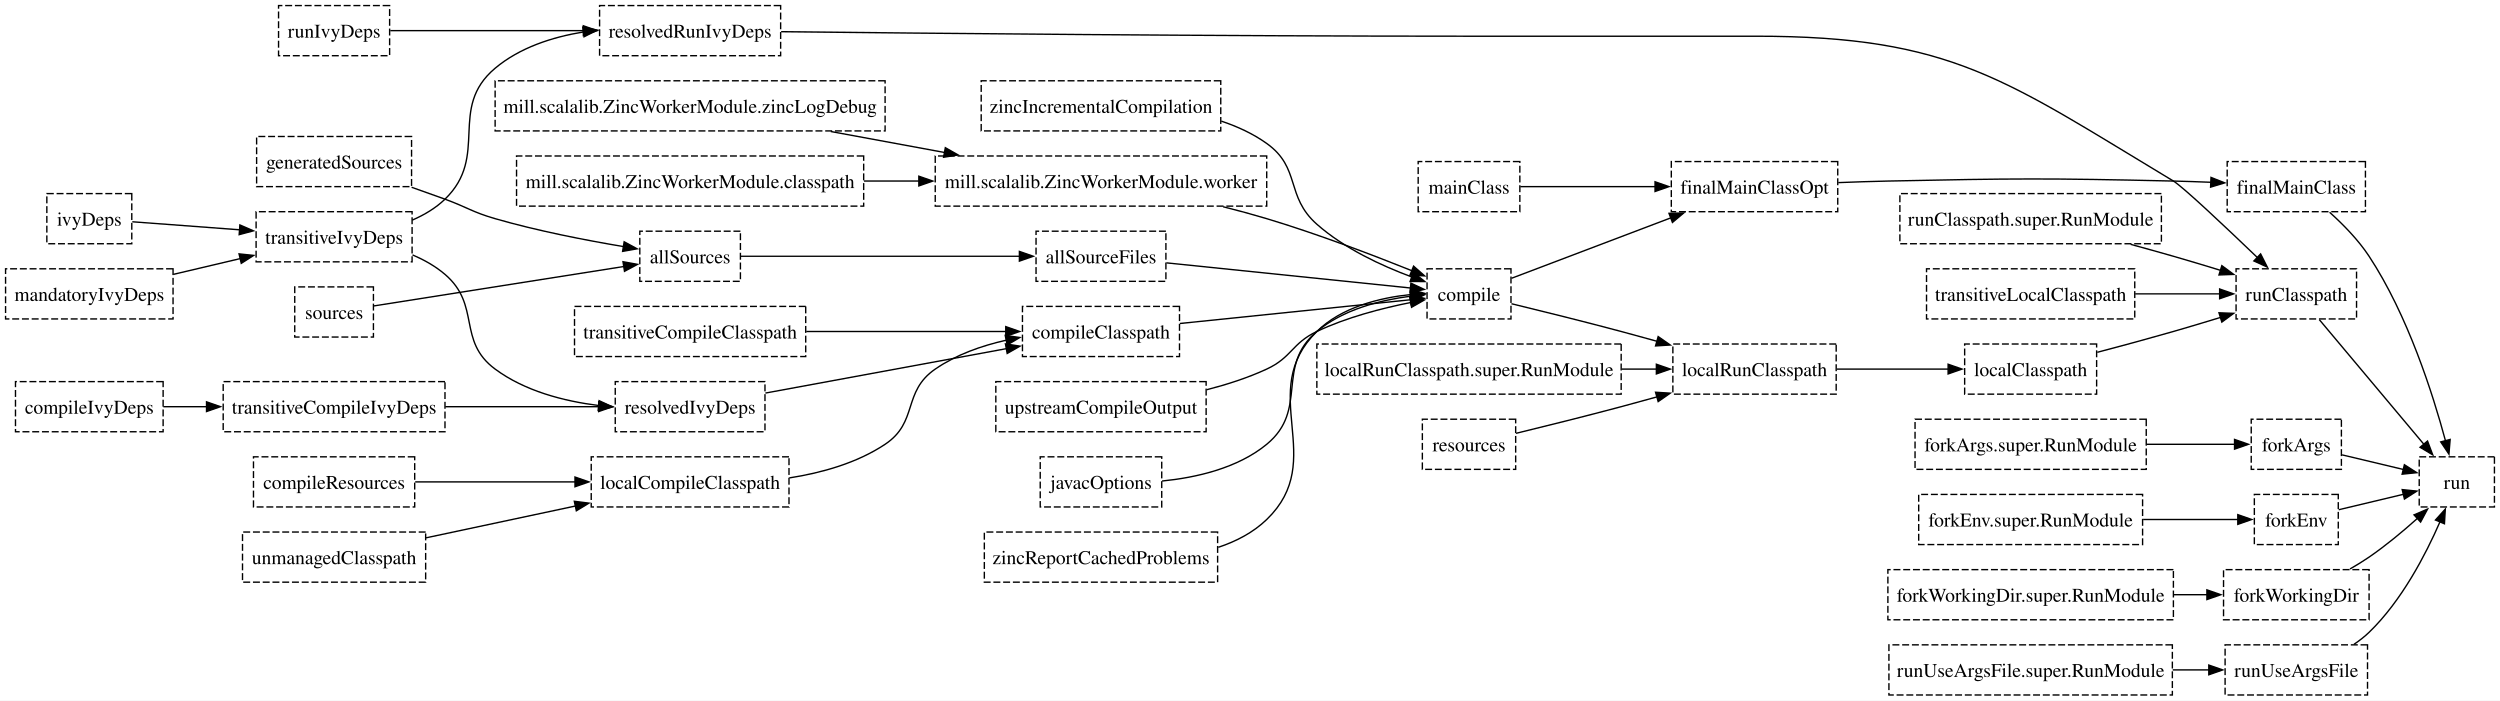
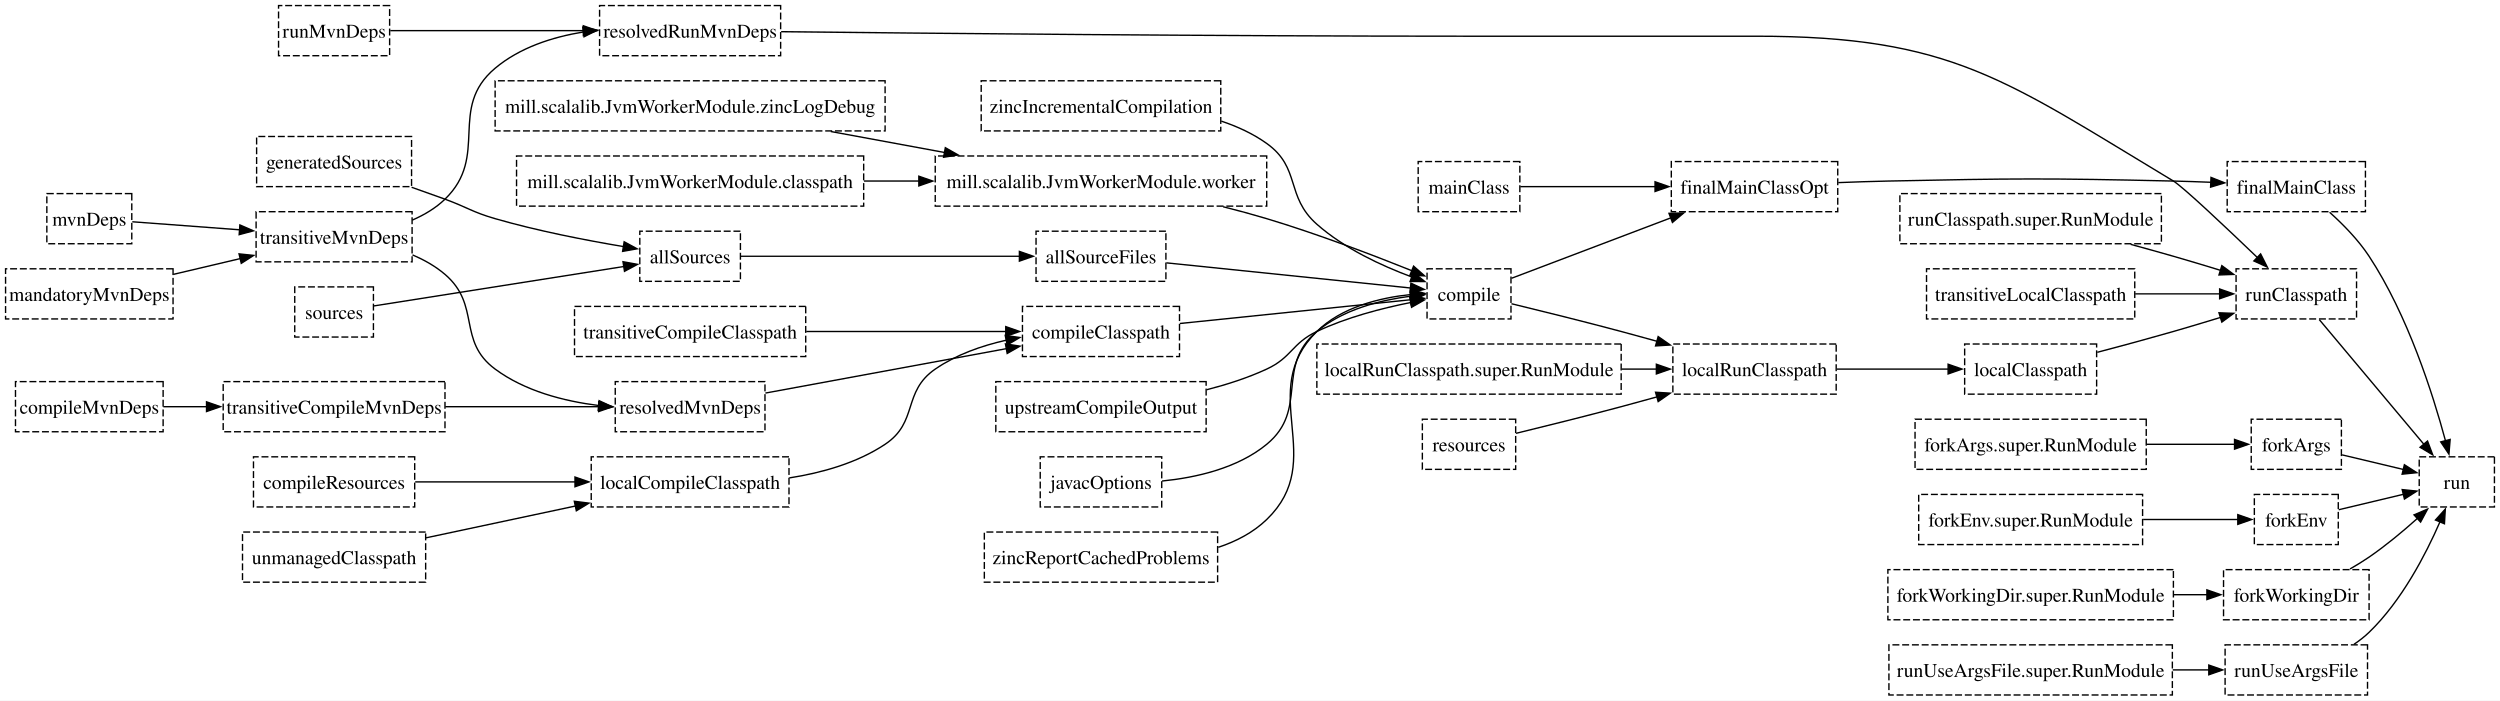
<svg xmlns="http://www.w3.org/2000/svg" width="1795px" height="503px" viewBox="0.00 0.00 1795.00 503.00">
  <g id="graph0" class="graph" transform="scale(1.0 1.0) rotate(0.0) translate(4.0 499.0)">
    <polygon fill="white" stroke="none" points="-4,4 -4,-499 1791,-499 1791,4 -4,4" />
    <g id="node1" class="node">
      <polygon fill="none" stroke="black" stroke-dasharray="5,2" points="616.12,-387 366.88,-387 366.88,-351 616.12,-351 616.12,-387" />
-       <text text-anchor="middle" x="491.5" y="-363.95" font-family="Times,serif" font-size="14.00">mill.scalalib.ZincWorkerModule.classpath</text>
+       <text text-anchor="middle" x="491.5" y="-363.95" font-family="Times,serif" font-size="14.00">mill.scalalib.JvmWorkerModule.classpath</text>
    </g>
    <g id="node2" class="node">
      <polygon fill="none" stroke="black" stroke-dasharray="5,2" points="905.5,-387 667.5,-387 667.5,-351 905.5,-351 905.5,-387" />
-       <text text-anchor="middle" x="786.5" y="-363.95" font-family="Times,serif" font-size="14.00">mill.scalalib.ZincWorkerModule.worker</text>
+       <text text-anchor="middle" x="786.5" y="-363.95" font-family="Times,serif" font-size="14.00">mill.scalalib.JvmWorkerModule.worker</text>
    </g>
    <g id="edge1" class="edge">
      <path fill="none" stroke="black" d="M616.33,-369C629.38,-369 642.67,-369 655.78,-369" />
      <polygon fill="black" stroke="black" points="655.73,-372.5 665.73,-369 655.73,-365.5 655.73,-372.5" />
    </g>
    <g id="node19" class="node">
      <polygon fill="none" stroke="black" stroke-dasharray="5,2" points="1080.88,-306 1020.62,-306 1020.62,-270 1080.88,-270 1080.88,-306" />
      <text text-anchor="middle" x="1050.75" y="-282.95" font-family="Times,serif" font-size="14.00">compile</text>
    </g>
    <g id="edge2" class="edge">
      <path fill="none" stroke="black" d="M874.2,-350.56C884.8,-347.89 895.44,-345.02 905.5,-342 941.38,-331.23 981.19,-316.08 1009.89,-304.56" />
      <polygon fill="black" stroke="black" points="1010.95,-307.91 1018.9,-300.91 1008.32,-301.42 1010.95,-307.91" />
    </g>
    <g id="node3" class="node">
      <polygon fill="none" stroke="black" stroke-dasharray="5,2" points="631.5,-441 351.5,-441 351.5,-405 631.5,-405 631.5,-441" />
-       <text text-anchor="middle" x="491.5" y="-417.95" font-family="Times,serif" font-size="14.00">mill.scalalib.ZincWorkerModule.zincLogDebug</text>
+       <text text-anchor="middle" x="491.5" y="-417.95" font-family="Times,serif" font-size="14.00">mill.scalalib.JvmWorkerModule.zincLogDebug</text>
    </g>
    <g id="edge3" class="edge">
      <path fill="none" stroke="black" d="M592.51,-404.57C618.89,-399.71 647.5,-394.43 674.42,-389.47" />
      <polygon fill="black" stroke="black" points="674.75,-392.97 683.95,-387.72 673.48,-386.09 674.75,-392.97" />
    </g>
    <g id="node4" class="node">
      <polygon fill="none" stroke="black" stroke-dasharray="5,2" points="264.12,-293 207.62,-293 207.62,-257 264.12,-257 264.12,-293" />
      <text text-anchor="middle" x="235.88" y="-269.95" font-family="Times,serif" font-size="14.00">sources</text>
    </g>
    <g id="node5" class="node">
      <polygon fill="none" stroke="black" stroke-dasharray="5,2" points="527.62,-333 455.38,-333 455.38,-297 527.62,-297 527.62,-333" />
      <text text-anchor="middle" x="491.5" y="-309.95" font-family="Times,serif" font-size="14.00">allSources</text>
    </g>
    <g id="edge4" class="edge">
      <path fill="none" stroke="black" d="M264.5,-279.36C307.59,-286.15 391.3,-299.35 443.86,-307.64" />
      <polygon fill="black" stroke="black" points="443.3,-311.1 453.72,-309.2 444.39,-304.18 443.3,-311.1" />
    </g>
    <g id="node7" class="node">
      <polygon fill="none" stroke="black" stroke-dasharray="5,2" points="833.12,-333 739.88,-333 739.88,-297 833.12,-297 833.12,-333" />
      <text text-anchor="middle" x="786.5" y="-309.95" font-family="Times,serif" font-size="14.00">allSourceFiles</text>
    </g>
    <g id="edge5" class="edge">
      <path fill="none" stroke="black" d="M527.84,-315C577.5,-315 668.49,-315 727.98,-315" />
      <polygon fill="black" stroke="black" points="727.92,-318.5 737.92,-315 727.92,-311.5 727.92,-318.5" />
    </g>
    <g id="node6" class="node">
      <polygon fill="none" stroke="black" stroke-dasharray="5,2" points="291.5,-401 180.25,-401 180.25,-365 291.5,-365 291.5,-401" />
      <text text-anchor="middle" x="235.88" y="-377.95" font-family="Times,serif" font-size="14.00">generatedSources</text>
    </g>
    <g id="edge6" class="edge">
      <path fill="none" stroke="black" d="M291.54,-364.54C299.59,-361.73 307.77,-358.83 315.5,-356 331.62,-350.1 335.01,-346.77 351.5,-342 381.77,-333.25 416.58,-326.49 443.79,-321.93" />
      <polygon fill="black" stroke="black" points="444.15,-325.41 453.46,-320.35 443.03,-318.51 444.15,-325.41" />
    </g>
    <g id="edge7" class="edge">
      <path fill="none" stroke="black" d="M833.48,-310.27C883.05,-305.16 961.2,-297.12 1008.75,-292.22" />
      <polygon fill="black" stroke="black" points="1009.04,-295.71 1018.63,-291.2 1008.33,-288.75 1009.04,-295.71" />
    </g>
    <g id="node8" class="node">
      <polygon fill="none" stroke="black" stroke-dasharray="5,2" points="113.12,-225 7.12,-225 7.12,-189 113.12,-189 113.12,-225" />
-       <text text-anchor="middle" x="60.12" y="-201.95" font-family="Times,serif" font-size="14.00">compileIvyDeps</text>
+       <text text-anchor="middle" x="60.12" y="-201.95" font-family="Times,serif" font-size="14.00">compileMvnDeps</text>
    </g>
    <g id="node9" class="node">
      <polygon fill="none" stroke="black" stroke-dasharray="5,2" points="315.5,-225 156.25,-225 156.25,-189 315.5,-189 315.5,-225" />
-       <text text-anchor="middle" x="235.88" y="-201.95" font-family="Times,serif" font-size="14.00">transitiveCompileIvyDeps</text>
+       <text text-anchor="middle" x="235.88" y="-201.95" font-family="Times,serif" font-size="14.00">transitiveCompileMvnDeps</text>
    </g>
    <g id="edge8" class="edge">
      <path fill="none" stroke="black" d="M113.26,-207C123.2,-207 133.86,-207 144.6,-207" />
      <polygon fill="black" stroke="black" points="144.28,-210.5 154.28,-207 144.28,-203.5 144.28,-210.5" />
    </g>
    <g id="node13" class="node">
      <polygon fill="none" stroke="black" stroke-dasharray="5,2" points="545.25,-225 437.75,-225 437.75,-189 545.25,-189 545.25,-225" />
-       <text text-anchor="middle" x="491.5" y="-201.95" font-family="Times,serif" font-size="14.00">resolvedIvyDeps</text>
+       <text text-anchor="middle" x="491.5" y="-201.95" font-family="Times,serif" font-size="14.00">resolvedMvnDeps</text>
    </g>
    <g id="edge9" class="edge">
      <path fill="none" stroke="black" d="M315.73,-207C351.11,-207 392.34,-207 425.86,-207" />
      <polygon fill="black" stroke="black" points="425.86,-210.5 435.86,-207 425.86,-203.5 425.86,-210.5" />
    </g>
    <g id="node10" class="node">
      <polygon fill="none" stroke="black" stroke-dasharray="5,2" points="90.62,-360 29.63,-360 29.63,-324 90.62,-324 90.62,-360" />
-       <text text-anchor="middle" x="60.12" y="-336.95" font-family="Times,serif" font-size="14.00">ivyDeps</text>
+       <text text-anchor="middle" x="60.12" y="-336.95" font-family="Times,serif" font-size="14.00">mvnDeps</text>
    </g>
    <g id="node11" class="node">
      <polygon fill="none" stroke="black" stroke-dasharray="5,2" points="291.88,-347 179.88,-347 179.88,-311 291.88,-311 291.88,-347" />
-       <text text-anchor="middle" x="235.88" y="-323.95" font-family="Times,serif" font-size="14.00">transitiveIvyDeps</text>
+       <text text-anchor="middle" x="235.88" y="-323.95" font-family="Times,serif" font-size="14.00">transitiveMvnDeps</text>
    </g>
    <g id="edge10" class="edge">
      <path fill="none" stroke="black" d="M90.99,-339.77C112.22,-338.18 141.57,-335.98 168.23,-333.99" />
      <polygon fill="black" stroke="black" points="168.24,-337.5 177.95,-333.26 167.72,-330.51 168.24,-337.5" />
    </g>
    <g id="edge12" class="edge">
      <path fill="none" stroke="black" d="M292.18,-316C300.58,-312.4 308.7,-307.81 315.5,-302 341.49,-279.78 324.03,-254.36 351.5,-234 372.74,-218.26 400.66,-210.98 425.9,-207.83" />
      <polygon fill="black" stroke="black" points="426.18,-211.32 435.77,-206.81 425.46,-204.35 426.18,-211.32" />
    </g>
    <g id="node28" class="node">
      <polygon fill="none" stroke="black" stroke-dasharray="5,2" points="556.5,-495 426.5,-495 426.5,-459 556.5,-459 556.5,-495" />
-       <text text-anchor="middle" x="491.5" y="-471.95" font-family="Times,serif" font-size="14.00">resolvedRunIvyDeps</text>
+       <text text-anchor="middle" x="491.5" y="-471.95" font-family="Times,serif" font-size="14.00">resolvedRunMvnDeps</text>
    </g>
    <g id="edge11" class="edge">
      <path fill="none" stroke="black" d="M292,-340.95C300.62,-344.69 308.86,-349.58 315.5,-356 347.68,-387.08 317.24,-421.23 351.5,-450 369.14,-464.81 392.48,-472.39 414.99,-476.06" />
      <polygon fill="black" stroke="black" points="414.41,-479.51 424.79,-477.4 415.35,-472.58 414.41,-479.51" />
    </g>
    <g id="node12" class="node">
      <polygon fill="none" stroke="black" stroke-dasharray="5,2" points="120.25,-306 0,-306 0,-270 120.25,-270 120.25,-306" />
-       <text text-anchor="middle" x="60.12" y="-282.95" font-family="Times,serif" font-size="14.00">mandatoryIvyDeps</text>
+       <text text-anchor="middle" x="60.12" y="-282.95" font-family="Times,serif" font-size="14.00">mandatoryMvnDeps</text>
    </g>
    <g id="edge13" class="edge">
      <path fill="none" stroke="black" d="M120.43,-302C136.01,-305.67 152.9,-309.66 168.81,-313.41" />
      <polygon fill="black" stroke="black" points="167.63,-316.73 178.16,-315.62 169.23,-309.91 167.63,-316.73" />
    </g>
    <g id="node17" class="node">
      <polygon fill="none" stroke="black" stroke-dasharray="5,2" points="842.88,-279 730.12,-279 730.12,-243 842.88,-243 842.88,-279" />
      <text text-anchor="middle" x="786.5" y="-255.95" font-family="Times,serif" font-size="14.00">compileClasspath</text>
    </g>
    <g id="edge14" class="edge">
      <path fill="none" stroke="black" d="M545.56,-216.78C594.11,-225.73 666.16,-239.01 718.63,-248.68" />
      <polygon fill="black" stroke="black" points="717.89,-252.1 728.36,-250.47 719.16,-245.21 717.89,-252.1" />
    </g>
    <g id="node14" class="node">
      <polygon fill="none" stroke="black" stroke-dasharray="5,2" points="293.75,-171 178,-171 178,-135 293.75,-135 293.75,-171" />
      <text text-anchor="middle" x="235.88" y="-147.95" font-family="Times,serif" font-size="14.00">compileResources</text>
    </g>
    <g id="node15" class="node">
      <polygon fill="none" stroke="black" stroke-dasharray="5,2" points="562.5,-171 420.5,-171 420.5,-135 562.5,-135 562.5,-171" />
      <text text-anchor="middle" x="491.5" y="-147.95" font-family="Times,serif" font-size="14.00">localCompileClasspath</text>
    </g>
    <g id="edge15" class="edge">
      <path fill="none" stroke="black" d="M294.11,-153C328.01,-153 371.51,-153 408.95,-153" />
      <polygon fill="black" stroke="black" points="408.84,-156.5 418.84,-153 408.84,-149.5 408.84,-156.5" />
    </g>
    <g id="edge16" class="edge">
      <path fill="none" stroke="black" d="M562.71,-155.85C586.12,-159.49 611.34,-166.58 631.5,-180 655.51,-195.98 643.76,-217.62 667.5,-234 682.47,-244.33 700.81,-250.76 718.52,-254.75" />
      <polygon fill="black" stroke="black" points="717.75,-258.16 728.24,-256.68 719.12,-251.3 717.75,-258.16" />
    </g>
    <g id="node16" class="node">
      <polygon fill="none" stroke="black" stroke-dasharray="5,2" points="301.62,-117 170.12,-117 170.12,-81 301.62,-81 301.62,-117" />
      <text text-anchor="middle" x="235.88" y="-93.95" font-family="Times,serif" font-size="14.00">unmanagedClasspath</text>
    </g>
    <g id="edge17" class="edge">
      <path fill="none" stroke="black" d="M301.86,-112.84C334.57,-119.8 374.55,-128.31 409.27,-135.71" />
      <polygon fill="black" stroke="black" points="408.35,-139.09 418.86,-137.75 409.81,-132.24 408.35,-139.09" />
    </g>
    <g id="edge18" class="edge">
      <path fill="none" stroke="black" d="M843.12,-266.73C892.8,-271.84 964.43,-279.22 1008.98,-283.8" />
      <polygon fill="black" stroke="black" points="1008.43,-287.26 1018.73,-284.81 1009.15,-280.3 1008.43,-287.26" />
    </g>
    <g id="node18" class="node">
      <polygon fill="none" stroke="black" stroke-dasharray="5,2" points="574.5,-279 408.5,-279 408.5,-243 574.5,-243 574.5,-279" />
      <text text-anchor="middle" x="491.5" y="-255.95" font-family="Times,serif" font-size="14.00">transitiveCompileClasspath</text>
    </g>
    <g id="edge19" class="edge">
      <path fill="none" stroke="black" d="M574.9,-261C620.17,-261 675.62,-261 718.25,-261" />
      <polygon fill="black" stroke="black" points="718.13,-264.5 728.13,-261 718.13,-257.5 718.13,-264.5" />
    </g>
    <g id="node25" class="node">
      <polygon fill="none" stroke="black" stroke-dasharray="5,2" points="1315.5,-383 1196,-383 1196,-347 1315.5,-347 1315.5,-383" />
      <text text-anchor="middle" x="1255.75" y="-359.95" font-family="Times,serif" font-size="14.00">finalMainClassOpt</text>
    </g>
    <g id="edge21" class="edge">
      <path fill="none" stroke="black" d="M1081.27,-299.2C1111.22,-310.56 1158.41,-328.46 1196.01,-342.72" />
      <polygon fill="black" stroke="black" points="1194.33,-345.83 1204.92,-346.1 1196.81,-339.28 1194.33,-345.83" />
    </g>
    <g id="node30" class="node">
      <polygon fill="none" stroke="black" stroke-dasharray="5,2" points="1314.38,-252 1197.12,-252 1197.12,-216 1314.38,-216 1314.38,-252" />
      <text text-anchor="middle" x="1255.75" y="-228.95" font-family="Times,serif" font-size="14.00">localRunClasspath</text>
    </g>
    <g id="edge20" class="edge">
      <path fill="none" stroke="black" d="M1081.22,-280.93C1103.03,-275.63 1133.43,-268.1 1160,-261 1168.37,-258.77 1177.13,-256.36 1185.8,-253.94" />
      <polygon fill="black" stroke="black" points="1186.57,-257.35 1195.25,-251.28 1184.68,-250.62 1186.57,-257.35" />
    </g>
    <g id="node20" class="node">
      <polygon fill="none" stroke="black" stroke-dasharray="5,2" points="862,-225 711,-225 711,-189 862,-189 862,-225" />
      <text text-anchor="middle" x="786.5" y="-201.95" font-family="Times,serif" font-size="14.00">upstreamCompileOutput</text>
    </g>
    <g id="edge22" class="edge">
      <path fill="none" stroke="black" d="M862.41,-219.17C877.07,-222.92 892.06,-227.77 905.5,-234 923.64,-242.41 923.44,-252.41 941.5,-261 962.75,-271.11 988.22,-277.7 1009.1,-281.84" />
      <polygon fill="black" stroke="black" points="1008.23,-285.24 1018.7,-283.62 1009.5,-278.36 1008.23,-285.24" />
    </g>
    <g id="node21" class="node">
      <polygon fill="none" stroke="black" stroke-dasharray="5,2" points="830.12,-171 742.88,-171 742.88,-135 830.12,-135 830.12,-171" />
      <text text-anchor="middle" x="786.5" y="-147.95" font-family="Times,serif" font-size="14.00">javacOptions</text>
    </g>
    <g id="edge23" class="edge">
      <path fill="none" stroke="black" d="M830.36,-153.62C854.77,-156.05 884.57,-162.77 905.5,-180 935.91,-205.04 911.33,-235.67 941.5,-261 960.23,-276.73 986.83,-283.51 1008.97,-286.35" />
      <polygon fill="black" stroke="black" points="1008.6,-289.83 1018.9,-287.36 1009.31,-282.86 1008.6,-289.83" />
    </g>
    <g id="node22" class="node">
      <polygon fill="none" stroke="black" stroke-dasharray="5,2" points="870.25,-117 702.75,-117 702.75,-81 870.25,-81 870.25,-117" />
      <text text-anchor="middle" x="786.5" y="-93.95" font-family="Times,serif" font-size="14.00">zincReportCachedProblems</text>
    </g>
    <g id="edge24" class="edge">
      <path fill="none" stroke="black" d="M870.73,-106.02C883.61,-110.3 895.82,-116.66 905.5,-126 950.18,-169.12 897.24,-217.45 941.5,-261 959.25,-278.47 986.48,-285.2 1009.19,-287.57" />
      <polygon fill="black" stroke="black" points="1008.83,-291.06 1019.07,-288.34 1009.37,-284.08 1008.83,-291.06" />
    </g>
    <g id="node23" class="node">
      <polygon fill="none" stroke="black" stroke-dasharray="5,2" points="872.5,-441 700.5,-441 700.5,-405 872.5,-405 872.5,-441" />
      <text text-anchor="middle" x="786.5" y="-417.95" font-family="Times,serif" font-size="14.00">zincIncrementalCompilation</text>
    </g>
    <g id="edge25" class="edge">
      <path fill="none" stroke="black" d="M872.88,-412.04C884.49,-408.16 895.75,-402.96 905.5,-396 930.19,-378.37 918.77,-358.1 941.5,-338 961.14,-320.64 987.83,-308.22 1009.79,-300.1" />
      <polygon fill="black" stroke="black" points="1010.76,-303.47 1019.03,-296.85 1008.44,-296.87 1010.76,-303.47" />
    </g>
    <g id="node24" class="node">
      <polygon fill="none" stroke="black" stroke-dasharray="5,2" points="1087.25,-383 1014.25,-383 1014.25,-347 1087.25,-347 1087.25,-383" />
      <text text-anchor="middle" x="1050.75" y="-359.95" font-family="Times,serif" font-size="14.00">mainClass</text>
    </g>
    <g id="edge26" class="edge">
      <path fill="none" stroke="black" d="M1087.58,-365C1114.35,-365 1151.82,-365 1184.5,-365" />
      <polygon fill="black" stroke="black" points="1184.32,-368.5 1194.32,-365 1184.32,-361.5 1184.32,-368.5" />
    </g>
    <g id="node26" class="node">
      <polygon fill="none" stroke="black" stroke-dasharray="5,2" points="1694.38,-383 1595.12,-383 1595.12,-347 1694.38,-347 1694.38,-383" />
      <text text-anchor="middle" x="1644.75" y="-359.95" font-family="Times,serif" font-size="14.00">finalMainClass</text>
    </g>
    <g id="edge27" class="edge">
      <path fill="none" stroke="black" d="M1315.87,-367.88C1327.67,-368.35 1339.98,-368.76 1351.5,-369 1442.59,-370.92 1465.41,-371.09 1556.5,-369 1565.24,-368.8 1574.47,-368.49 1583.52,-368.12" />
      <polygon fill="black" stroke="black" points="1583.5,-371.63 1593.34,-367.7 1583.2,-364.63 1583.5,-371.63" />
    </g>
    <g id="node44" class="node">
      <polygon fill="none" stroke="black" stroke-dasharray="5,2" points="1787,-171 1733,-171 1733,-135 1787,-135 1787,-171" />
      <text text-anchor="middle" x="1760" y="-147.95" font-family="Times,serif" font-size="14.00">run</text>
    </g>
    <g id="edge28" class="edge">
      <path fill="none" stroke="black" d="M1668.64,-346.61C1678.39,-337.85 1689.28,-326.74 1697,-315 1724.75,-272.8 1742.75,-216.35 1751.87,-182.45" />
      <polygon fill="black" stroke="black" points="1755.21,-183.48 1754.34,-172.92 1748.44,-181.72 1755.21,-183.48" />
    </g>
    <g id="node27" class="node">
      <polygon fill="none" stroke="black" stroke-dasharray="5,2" points="275.75,-495 196,-495 196,-459 275.75,-459 275.75,-495" />
-       <text text-anchor="middle" x="235.88" y="-471.95" font-family="Times,serif" font-size="14.00">runIvyDeps</text>
+       <text text-anchor="middle" x="235.88" y="-471.95" font-family="Times,serif" font-size="14.00">runMvnDeps</text>
    </g>
    <g id="edge29" class="edge">
      <path fill="none" stroke="black" d="M276.23,-477C313.17,-477 369.41,-477 415.01,-477" />
      <polygon fill="black" stroke="black" points="414.84,-480.5 424.84,-477 414.84,-473.5 414.84,-480.5" />
    </g>
    <g id="node34" class="node">
      <polygon fill="none" stroke="black" stroke-dasharray="5,2" points="1688,-306 1601.5,-306 1601.5,-270 1688,-270 1688,-306" />
      <text text-anchor="middle" x="1644.75" y="-282.95" font-family="Times,serif" font-size="14.00">runClasspath</text>
    </g>
    <g id="edge30" class="edge">
      <path fill="none" stroke="black" d="M556.85,-476.24C660.6,-475.08 871.25,-473 1049.75,-473 1049.75,-473 1049.75,-473 1256.75,-473 1397.76,-473 1435.63,-441.63 1556.5,-369 1563.36,-364.88 1593.89,-336.06 1616.92,-313.96" />
      <polygon fill="black" stroke="black" points="1619.13,-316.69 1623.91,-307.23 1614.28,-311.64 1619.13,-316.69" />
    </g>
    <g id="node29" class="node">
      <polygon fill="none" stroke="black" stroke-dasharray="5,2" points="1160,-252 941.5,-252 941.5,-216 1160,-216 1160,-252" />
      <text text-anchor="middle" x="1050.75" y="-228.95" font-family="Times,serif" font-size="14.00">localRunClasspath.super.RunModule</text>
    </g>
    <g id="edge31" class="edge">
      <path fill="none" stroke="black" d="M1160.38,-234C1168.9,-234 1177.36,-234 1185.5,-234" />
      <polygon fill="black" stroke="black" points="1185.27,-237.5 1195.27,-234 1185.27,-230.5 1185.27,-237.5" />
    </g>
    <g id="node32" class="node">
      <polygon fill="none" stroke="black" stroke-dasharray="5,2" points="1501.38,-252 1406.62,-252 1406.62,-216 1501.38,-216 1501.38,-252" />
      <text text-anchor="middle" x="1454" y="-228.95" font-family="Times,serif" font-size="14.00">localClasspath</text>
    </g>
    <g id="edge32" class="edge">
      <path fill="none" stroke="black" d="M1314.83,-234C1340.12,-234 1369.69,-234 1394.97,-234" />
      <polygon fill="black" stroke="black" points="1394.74,-237.5 1404.74,-234 1394.74,-230.5 1394.74,-237.5" />
    </g>
    <g id="node31" class="node">
      <polygon fill="none" stroke="black" stroke-dasharray="5,2" points="1084.25,-198 1017.25,-198 1017.25,-162 1084.25,-162 1084.25,-198" />
      <text text-anchor="middle" x="1050.75" y="-174.95" font-family="Times,serif" font-size="14.00">resources</text>
    </g>
    <g id="edge33" class="edge">
      <path fill="none" stroke="black" d="M1084.51,-187.87C1106.02,-193.11 1134.74,-200.25 1160,-207 1168.37,-209.23 1177.13,-211.64 1185.8,-214.06" />
      <polygon fill="black" stroke="black" points="1184.68,-217.38 1195.25,-216.72 1186.57,-210.65 1184.68,-217.38" />
    </g>
    <g id="edge34" class="edge">
      <path fill="none" stroke="black" d="M1501.85,-246.04C1519.07,-250.58 1538.71,-255.88 1556.5,-261 1567.47,-264.16 1579.17,-267.67 1590.33,-271.1" />
      <polygon fill="black" stroke="black" points="1589.22,-274.42 1599.8,-274.03 1591.28,-267.73 1589.22,-274.42" />
    </g>
    <g id="node33" class="node">
      <polygon fill="none" stroke="black" stroke-dasharray="5,2" points="1547.88,-360 1360.12,-360 1360.12,-324 1547.88,-324 1547.88,-360" />
      <text text-anchor="middle" x="1454" y="-336.95" font-family="Times,serif" font-size="14.00">runClasspath.super.RunModule</text>
    </g>
    <g id="edge35" class="edge">
      <path fill="none" stroke="black" d="M1525.81,-323.55C1536.12,-320.75 1546.6,-317.85 1556.5,-315 1567.47,-311.84 1579.17,-308.33 1590.33,-304.9" />
      <polygon fill="black" stroke="black" points="1591.28,-308.27 1599.8,-301.97 1589.22,-301.58 1591.28,-308.27" />
    </g>
    <g id="edge36" class="edge">
      <path fill="none" stroke="black" d="M1661.26,-269.51C1680.66,-246.39 1714.03,-206.61 1736.3,-180.06" />
      <polygon fill="black" stroke="black" points="1738.96,-182.34 1742.71,-172.42 1733.6,-177.84 1738.96,-182.34" />
    </g>
    <g id="node35" class="node">
      <polygon fill="none" stroke="black" stroke-dasharray="5,2" points="1528.75,-306 1379.25,-306 1379.25,-270 1528.75,-270 1528.75,-306" />
      <text text-anchor="middle" x="1454" y="-282.95" font-family="Times,serif" font-size="14.00">transitiveLocalClasspath</text>
    </g>
    <g id="edge37" class="edge">
      <path fill="none" stroke="black" d="M1529.06,-288C1549.33,-288 1570.91,-288 1589.82,-288" />
      <polygon fill="black" stroke="black" points="1589.7,-291.5 1599.7,-288 1589.7,-284.5 1589.7,-291.5" />
    </g>
    <g id="node36" class="node">
      <polygon fill="none" stroke="black" stroke-dasharray="5,2" points="1537,-198 1371,-198 1371,-162 1537,-162 1537,-198" />
      <text text-anchor="middle" x="1454" y="-174.95" font-family="Times,serif" font-size="14.00">forkArgs.super.RunModule</text>
    </g>
    <g id="node37" class="node">
      <polygon fill="none" stroke="black" stroke-dasharray="5,2" points="1677.12,-198 1612.38,-198 1612.38,-162 1677.12,-162 1677.12,-198" />
      <text text-anchor="middle" x="1644.75" y="-174.95" font-family="Times,serif" font-size="14.00">forkArgs</text>
    </g>
    <g id="edge38" class="edge">
      <path fill="none" stroke="black" d="M1537.24,-180C1559.02,-180 1581.68,-180 1600.47,-180" />
      <polygon fill="black" stroke="black" points="1600.4,-183.5 1610.4,-180 1600.4,-176.5 1600.4,-183.5" />
    </g>
    <g id="edge39" class="edge">
      <path fill="none" stroke="black" d="M1677.6,-172.41C1691.33,-169.13 1707.48,-165.28 1721.76,-161.88" />
      <polygon fill="black" stroke="black" points="1722.35,-165.34 1731.26,-159.61 1720.72,-158.53 1722.35,-165.34" />
    </g>
    <g id="node38" class="node">
      <polygon fill="none" stroke="black" stroke-dasharray="5,2" points="1534.38,-144 1373.62,-144 1373.62,-108 1534.38,-108 1534.38,-144" />
      <text text-anchor="middle" x="1454" y="-120.95" font-family="Times,serif" font-size="14.00">forkEnv.super.RunModule</text>
    </g>
    <g id="node39" class="node">
      <polygon fill="none" stroke="black" stroke-dasharray="5,2" points="1674.88,-144 1614.62,-144 1614.62,-108 1674.88,-108 1674.88,-144" />
      <text text-anchor="middle" x="1644.75" y="-120.95" font-family="Times,serif" font-size="14.00">forkEnv</text>
    </g>
    <g id="edge40" class="edge">
      <path fill="none" stroke="black" d="M1534.77,-126C1558.21,-126 1582.88,-126 1602.81,-126" />
      <polygon fill="black" stroke="black" points="1602.74,-129.5 1612.74,-126 1602.74,-122.5 1602.74,-129.5" />
    </g>
    <g id="edge41" class="edge">
      <path fill="none" stroke="black" d="M1675.21,-133.02C1689.41,-136.41 1706.61,-140.51 1721.72,-144.11" />
      <polygon fill="black" stroke="black" points="1720.77,-147.48 1731.31,-146.4 1722.39,-140.67 1720.77,-147.48" />
    </g>
    <g id="node40" class="node">
      <polygon fill="none" stroke="black" stroke-dasharray="5,2" points="1556.5,-90 1351.5,-90 1351.5,-54 1556.5,-54 1556.5,-90" />
      <text text-anchor="middle" x="1454" y="-66.95" font-family="Times,serif" font-size="14.00">forkWorkingDir.super.RunModule</text>
    </g>
    <g id="node41" class="node">
      <polygon fill="none" stroke="black" stroke-dasharray="5,2" points="1697,-90 1592.5,-90 1592.5,-54 1697,-54 1697,-90" />
      <text text-anchor="middle" x="1644.75" y="-66.95" font-family="Times,serif" font-size="14.00">forkWorkingDir</text>
    </g>
    <g id="edge42" class="edge">
      <path fill="none" stroke="black" d="M1556.83,-72C1564.93,-72 1572.95,-72 1580.65,-72" />
      <polygon fill="black" stroke="black" points="1580.56,-75.5 1590.56,-72 1580.56,-68.5 1580.56,-75.5" />
    </g>
    <g id="edge43" class="edge">
      <path fill="none" stroke="black" d="M1683.3,-90.48C1688.01,-93.18 1692.69,-96.04 1697,-99 1709.05,-107.26 1721.38,-117.54 1731.83,-126.92" />
      <polygon fill="black" stroke="black" points="1729.27,-129.32 1739.01,-133.49 1733.99,-124.15 1729.27,-129.32" />
    </g>
    <g id="node42" class="node">
      <polygon fill="none" stroke="black" stroke-dasharray="5,2" points="1555.75,-36 1352.25,-36 1352.25,0 1555.75,0 1555.75,-36" />
      <text text-anchor="middle" x="1454" y="-12.95" font-family="Times,serif" font-size="14.00">runUseArgsFile.super.RunModule</text>
    </g>
    <g id="node43" class="node">
      <polygon fill="none" stroke="black" stroke-dasharray="5,2" points="1695.88,-36 1593.62,-36 1593.62,0 1695.88,0 1695.88,-36" />
      <text text-anchor="middle" x="1644.75" y="-12.95" font-family="Times,serif" font-size="14.00">runUseArgsFile</text>
    </g>
    <g id="edge44" class="edge">
      <path fill="none" stroke="black" d="M1556.01,-18C1564.92,-18 1573.76,-18 1582.2,-18" />
      <polygon fill="black" stroke="black" points="1581.92,-21.5 1591.92,-18 1581.92,-14.5 1581.92,-21.5" />
    </g>
    <g id="edge45" class="edge">
      <path fill="none" stroke="black" d="M1686.17,-36.39C1690.05,-38.99 1693.74,-41.86 1697,-45 1720.38,-67.54 1737.67,-100.82 1747.96,-124.46" />
      <polygon fill="black" stroke="black" points="1744.65,-125.62 1751.74,-133.5 1751.11,-122.92 1744.65,-125.62" />
    </g>
  </g>
</svg>
